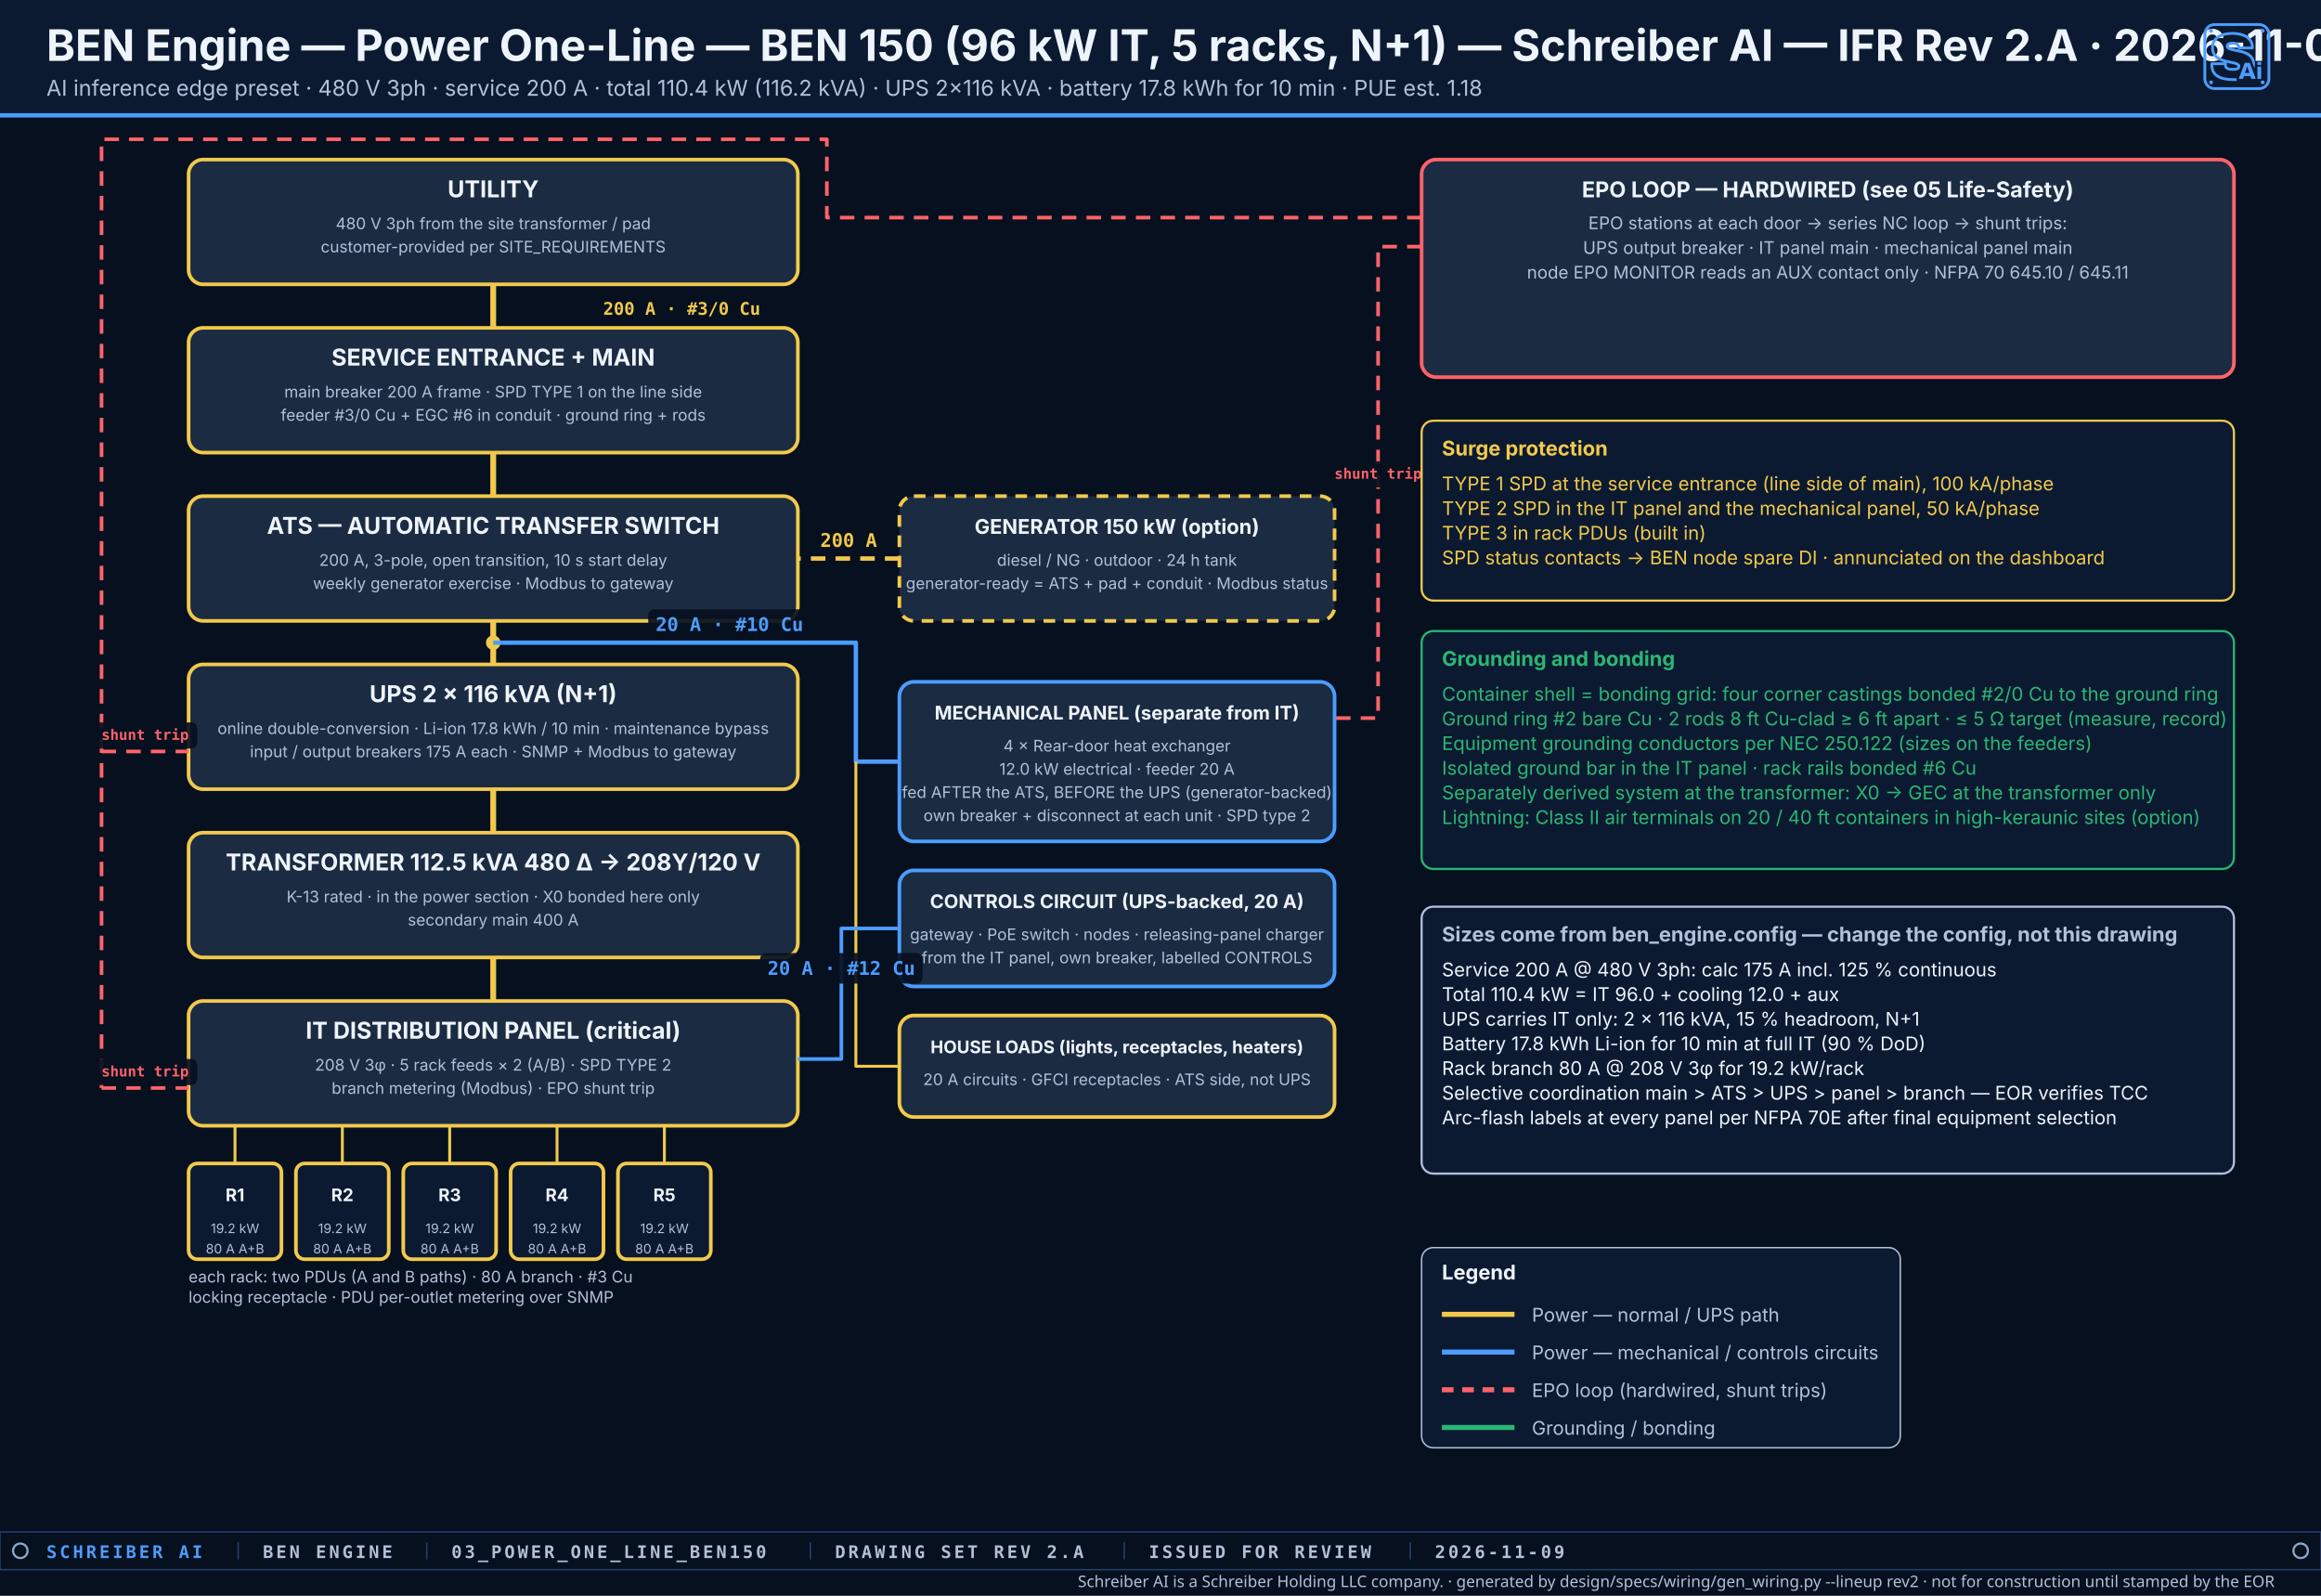
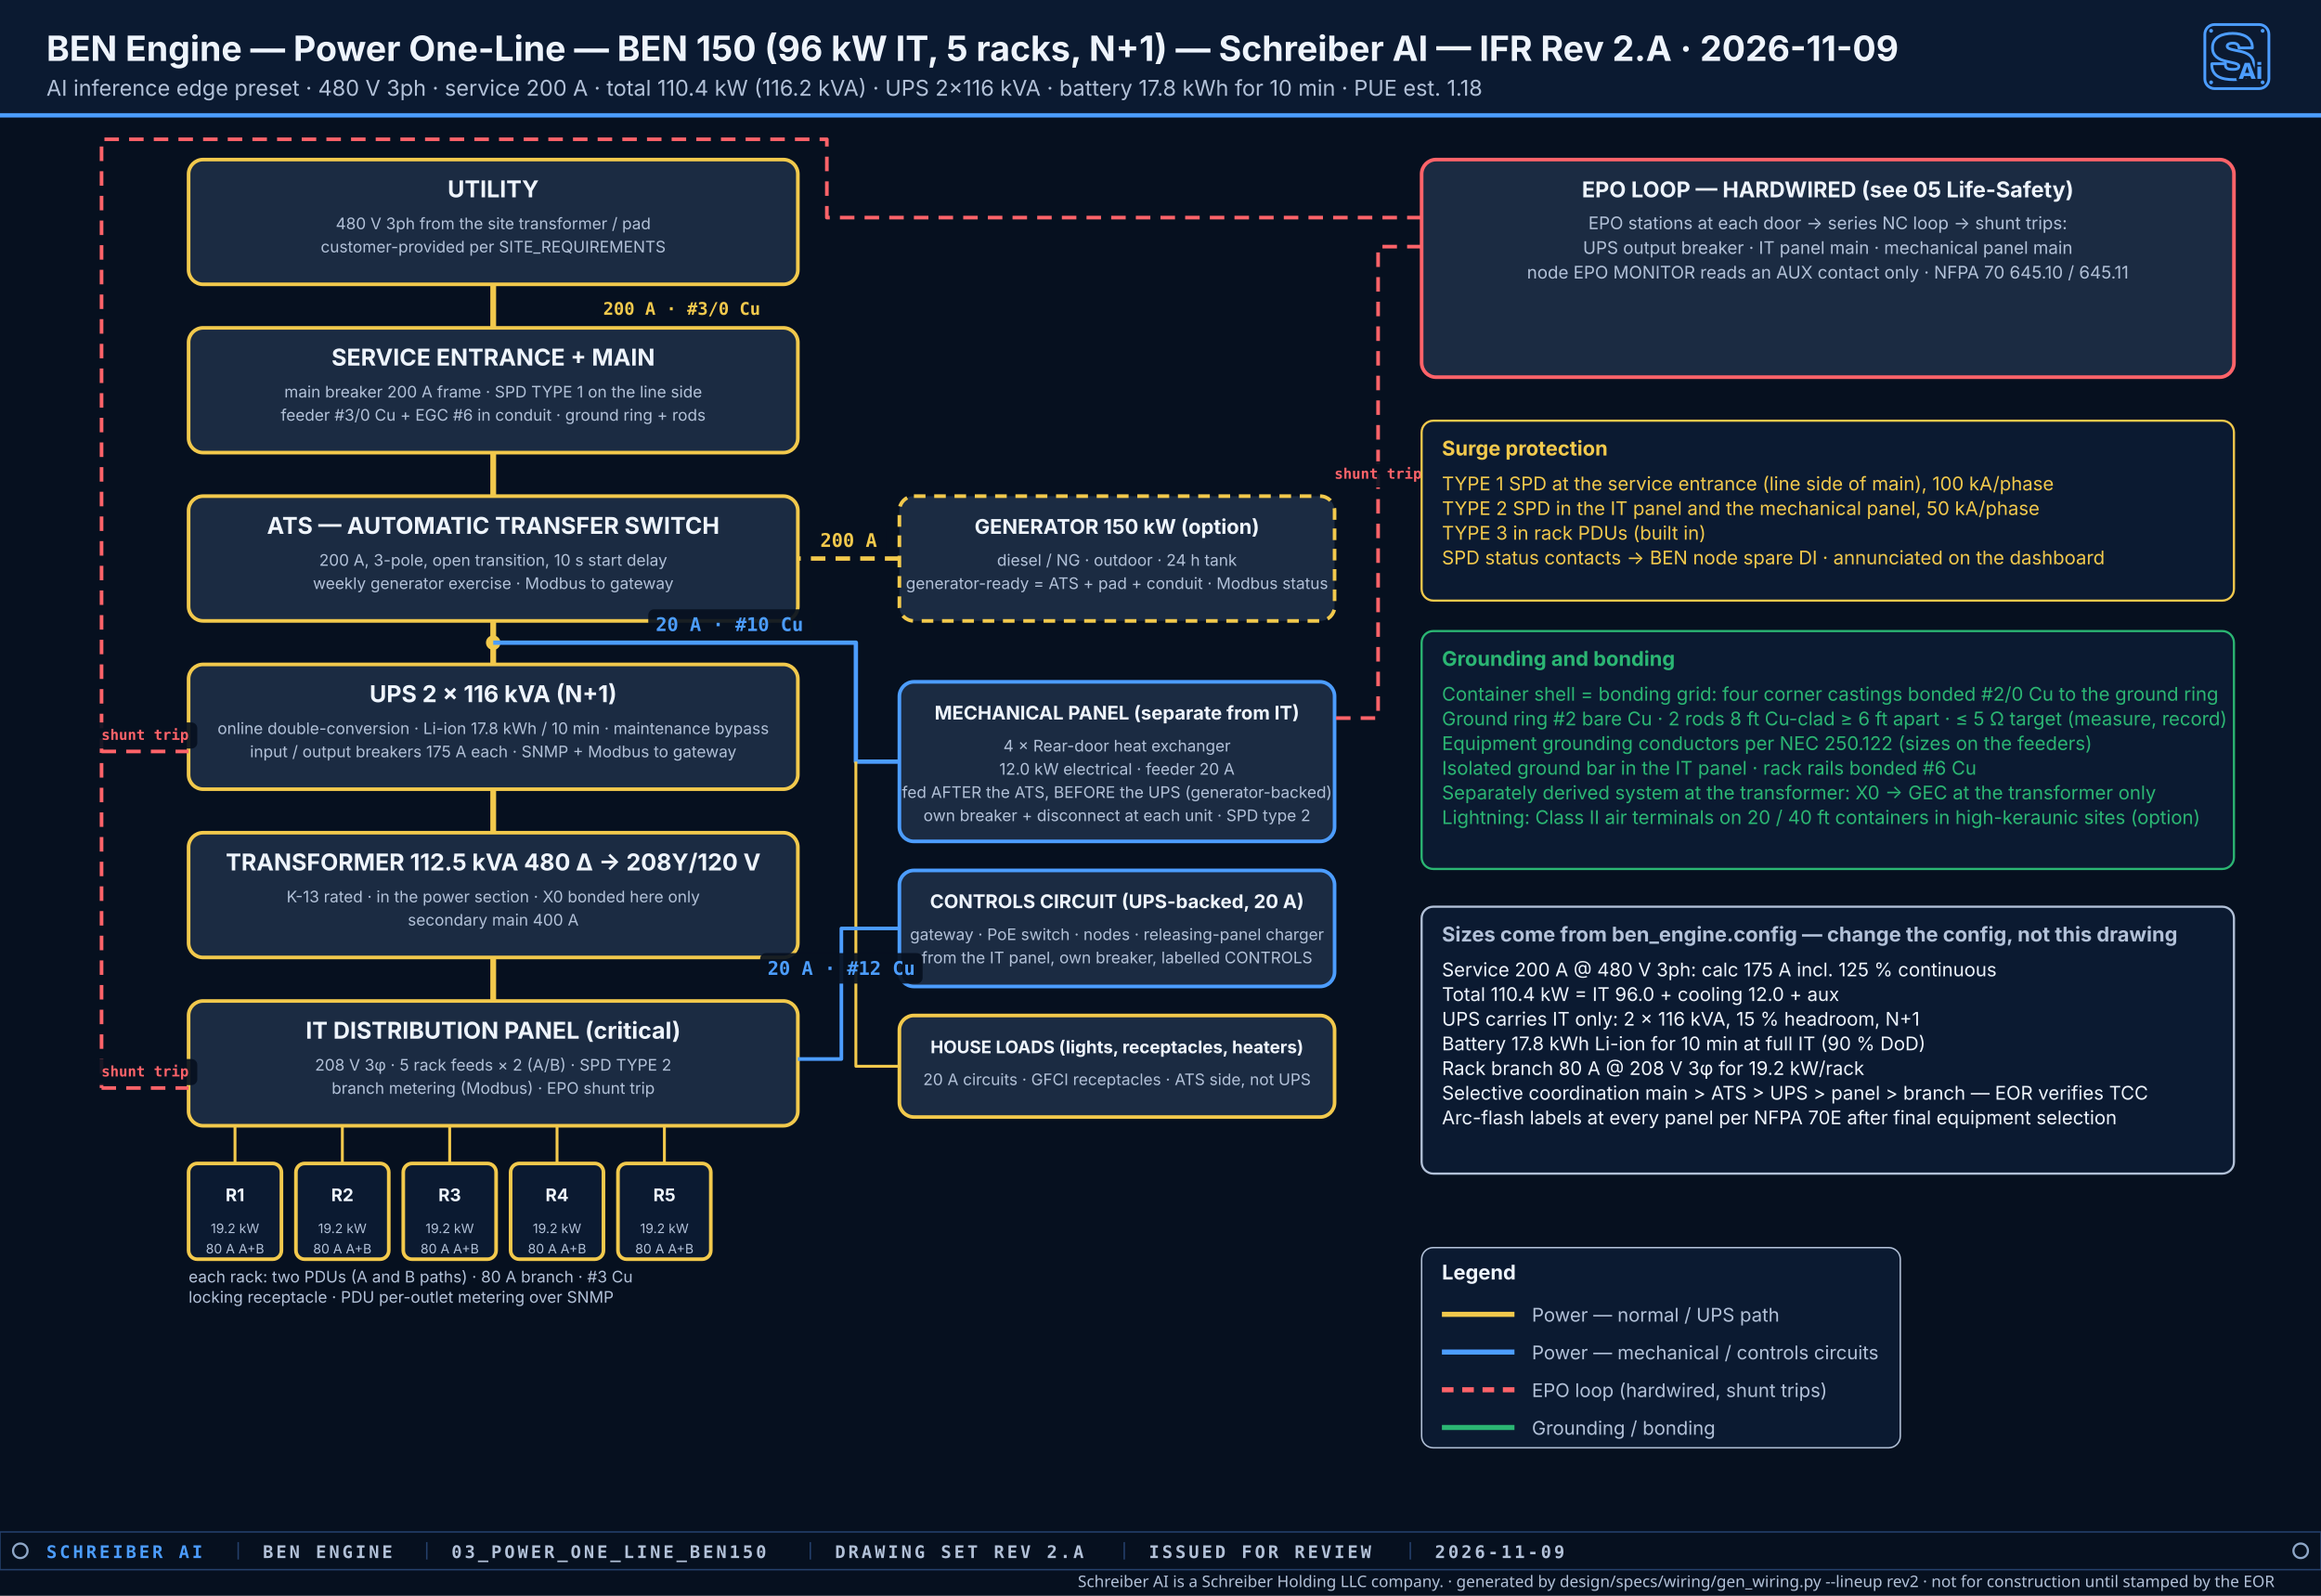
<svg xmlns="http://www.w3.org/2000/svg" viewBox="0 0 1600 1100" width="1600" height="1100" role="img" aria-label="03_power_one_line_ben150.svg">
  <defs>
    <marker id="arr-4C9DFF" viewBox="0 0 10 10" refX="9" refY="5" markerWidth="7" markerHeight="7" orient="auto-start-reverse">
      <path d="M0,0 L10,5 L0,10 z" fill="#4C9DFF" />
    </marker>
    <marker id="arr-F2C94C" viewBox="0 0 10 10" refX="9" refY="5" markerWidth="7" markerHeight="7" orient="auto-start-reverse">
      <path d="M0,0 L10,5 L0,10 z" fill="#F2C94C" />
    </marker>
    <marker id="arr-FF6369" viewBox="0 0 10 10" refX="9" refY="5" markerWidth="7" markerHeight="7" orient="auto-start-reverse">
      <path d="M0,0 L10,5 L0,10 z" fill="#FF6369" />
    </marker>
    <marker id="arr-2BB673" viewBox="0 0 10 10" refX="9" refY="5" markerWidth="7" markerHeight="7" orient="auto-start-reverse">
      <path d="M0,0 L10,5 L0,10 z" fill="#2BB673" />
    </marker>
    <marker id="arr-B2C1D8" viewBox="0 0 10 10" refX="9" refY="5" markerWidth="7" markerHeight="7" orient="auto-start-reverse">
      <path d="M0,0 L10,5 L0,10 z" fill="#B2C1D8" />
    </marker>
  </defs>
  <rect width="1600" height="1100" fill="#06101F" />
  <rect x="0" y="0" width="1600" height="78" fill="#0B1A31" />
  <rect x="0" y="78" width="1600" height="3" fill="#4C9DFF" />
-   <text x="32" y="42" font-family="'Inter','Segoe UI',system-ui,sans-serif" font-size="30" font-weight="700" fill="#EEF4FC" text-anchor="start">BEN Engine — Power One-Line — BEN 150 (96 kW IT, 5 racks, N+1) — Schreiber AI — IFR Rev 2.A · 2026-11-09</text>
+   <text x="32" y="42" font-family="'Inter','Segoe UI',system-ui,sans-serif" font-size="24" font-weight="700" fill="#EEF4FC" text-anchor="start">BEN Engine — Power One-Line — BEN 150 (96 kW IT, 5 racks, N+1) — Schreiber AI — IFR Rev 2.A · 2026-11-09</text>
  <text x="32" y="66" font-family="'Inter','Segoe UI',system-ui,sans-serif" font-size="15" font-weight="400" fill="#B2C1D8" text-anchor="start">AI inference edge preset · 480 V 3ph · service 200 A · total 110.4 kW (116.2 kVA) · UPS 2×116 kVA · battery 17.8 kWh for 10 min · PUE est. 1.18</text>
  <g transform="translate(1518.00 15.00) scale(0.48) translate(-0.0 -0.0)" data-master="brand/v2/mark-signal.svg">
    <defs>
      <mask id="wm_v2mgap" maskUnits="userSpaceOnUse" x="0" y="0" width="100" height="100">
        <rect width="100" height="100" fill="#fff" />
        <g fill="#000" stroke="#000" stroke-width="208.8" stroke-linejoin="round">
          <path transform="translate(52.407 82) scale(0.03353 -0.03353)" d="M7.717 0 266.022 687.087H480.563L739.325 0H547.783L506.913 119.371H232.585L191.715 0ZM276.303 253.283H463.283L413.847 397.98Q409.847 409.067 404.619 425.382Q399.391 441.697 393.934 460.469Q388.478 479.241 383.021 497.969Q377.564 516.697 373.108 531.154H366.478Q361.564 512.241 354.151 487.871Q346.738 463.501 339.282 439.686Q331.825 415.871 325.738 397.98Z" />
          <path transform="translate(77.418 82) scale(0.03353 -0.03353)" d="M62.283 597.761V724.087H226.129V597.761ZM62.283 0V527.087H226.129V0Z" />
        </g>
      </mask>
    </defs>
    <rect x="4" y="4" width="92" height="92" rx="14" fill="none" stroke="#4C9DFF" stroke-width="4" />
    <g fill="#4C9DFF">
      <circle cx="13" cy="13" r="2.75" />
      <circle cx="87" cy="13" r="2.75" />
      <circle cx="13" cy="87" r="2.75" />
      <circle cx="87" cy="87" r="2.75" />
    </g>
    <g mask="url(#wm_v2mgap)" fill="none" stroke="#4C9DFF" stroke-width="42.9" stroke-linejoin="round">
      <path transform="translate(9.994 82) scale(0.09329 -0.09329)" d="M383 -12Q312 -12 250.5 -1.5Q189 9 142.5 34.5Q96 60 69.5 105.5Q43 151 43 220Q43 222 43.0 225.5Q43 229 44 233H253Q252 229 252.0 225.5Q252 222 252 219Q252 189 266.0 173.0Q280 157 305.5 151.5Q331 146 363 146Q375 146 388.5 146.5Q402 147 414.5 149.5Q427 152 437.5 157.0Q448 162 454.0 170.5Q460 179 460 192Q460 211 443.0 222.0Q426 233 397.0 241.0Q368 249 332.0 256.0Q296 263 257.0 272.5Q218 282 182.0 297.0Q146 312 117.0 335.5Q88 359 71.0 394.5Q54 430 54 480Q54 540 79.0 582.0Q104 624 147.5 650.0Q191 676 246.5 688.0Q302 700 363 700Q425 700 479.5 687.5Q534 675 576.0 649.0Q618 623 642.0 583.0Q666 543 667 488V476H460V480Q460 498 451.0 514.0Q442 530 422.5 540.0Q403 550 371 550Q341 550 320.5 544.0Q300 538 290.0 527.5Q280 517 280 505Q280 486 297.0 474.0Q314 462 343.0 454.0Q372 446 408.0 439.0Q444 432 483.0 423.5Q522 415 558.0 401.0Q594 387 623.0 364.5Q652 342 669.0 309.0Q686 276 686 228Q686 143 646.5 90.0Q607 37 538.5 12.5Q470 -12 383 -12Z" />
    </g>
    <g fill="#4C9DFF">
      <path transform="translate(52.407 82) scale(0.03353 -0.03353)" d="M7.717 0 266.022 687.087H480.563L739.325 0H547.783L506.913 119.371H232.585L191.715 0ZM276.303 253.283H463.283L413.847 397.98Q409.847 409.067 404.619 425.382Q399.391 441.697 393.934 460.469Q388.478 479.241 383.021 497.969Q377.564 516.697 373.108 531.154H366.478Q361.564 512.241 354.151 487.871Q346.738 463.501 339.282 439.686Q331.825 415.871 325.738 397.98Z" />
      <path transform="translate(77.418 82) scale(0.03353 -0.03353)" d="M62.283 597.761V724.087H226.129V597.761ZM62.283 0V527.087H226.129V0Z" />
    </g>
  </g>
  <rect x="130" y="110" width="420" height="86" rx="10" fill="#1B2B42" stroke="#F2C94C" stroke-width="2.5" />
  <text x="340.0" y="136" font-family="'Inter','Segoe UI',system-ui,sans-serif" font-size="16" font-weight="700" fill="#EEF4FC" text-anchor="middle">UTILITY</text>
  <text x="340.0" y="158" font-family="'Inter','Segoe UI',system-ui,sans-serif" font-size="11" font-weight="400" fill="#B2C1D8" text-anchor="middle">480 V 3ph from the site transformer / pad</text>
  <text x="340.0" y="174" font-family="'Inter','Segoe UI',system-ui,sans-serif" font-size="11" font-weight="400" fill="#B2C1D8" text-anchor="middle">customer-provided per SITE_REQUIREMENTS</text>
  <rect x="130" y="226" width="420" height="86" rx="10" fill="#1B2B42" stroke="#F2C94C" stroke-width="2.5" />
  <text x="340.0" y="252" font-family="'Inter','Segoe UI',system-ui,sans-serif" font-size="16" font-weight="700" fill="#EEF4FC" text-anchor="middle">SERVICE ENTRANCE + MAIN</text>
  <text x="340.0" y="274" font-family="'Inter','Segoe UI',system-ui,sans-serif" font-size="11" font-weight="400" fill="#B2C1D8" text-anchor="middle">main breaker 200 A frame · SPD TYPE 1 on the line side</text>
  <text x="340.0" y="290" font-family="'Inter','Segoe UI',system-ui,sans-serif" font-size="11" font-weight="400" fill="#B2C1D8" text-anchor="middle">feeder #3/0 Cu + EGC #6 in conduit · ground ring + rods</text>
  <rect x="130" y="342" width="420" height="86" rx="10" fill="#1B2B42" stroke="#F2C94C" stroke-width="2.5" />
  <text x="340.0" y="368" font-family="'Inter','Segoe UI',system-ui,sans-serif" font-size="16" font-weight="700" fill="#EEF4FC" text-anchor="middle">ATS — AUTOMATIC TRANSFER SWITCH</text>
  <text x="340.0" y="390" font-family="'Inter','Segoe UI',system-ui,sans-serif" font-size="11" font-weight="400" fill="#B2C1D8" text-anchor="middle">200 A, 3-pole, open transition, 10 s start delay</text>
  <text x="340.0" y="406" font-family="'Inter','Segoe UI',system-ui,sans-serif" font-size="11" font-weight="400" fill="#B2C1D8" text-anchor="middle">weekly generator exercise · Modbus to gateway</text>
  <rect x="130" y="458" width="420" height="86" rx="10" fill="#1B2B42" stroke="#F2C94C" stroke-width="2.5" />
  <text x="340.0" y="484" font-family="'Inter','Segoe UI',system-ui,sans-serif" font-size="16" font-weight="700" fill="#EEF4FC" text-anchor="middle">UPS  2 × 116 kVA  (N+1)</text>
  <text x="340.0" y="506" font-family="'Inter','Segoe UI',system-ui,sans-serif" font-size="11" font-weight="400" fill="#B2C1D8" text-anchor="middle">online double-conversion · Li-ion 17.8 kWh / 10 min · maintenance bypass</text>
  <text x="340.0" y="522" font-family="'Inter','Segoe UI',system-ui,sans-serif" font-size="11" font-weight="400" fill="#B2C1D8" text-anchor="middle">input / output breakers 175 A each · SNMP + Modbus to gateway</text>
  <rect x="130" y="574" width="420" height="86" rx="10" fill="#1B2B42" stroke="#F2C94C" stroke-width="2.5" />
  <text x="340.0" y="600" font-family="'Inter','Segoe UI',system-ui,sans-serif" font-size="16" font-weight="700" fill="#EEF4FC" text-anchor="middle">TRANSFORMER 112.5 kVA  480 Δ → 208Y/120 V</text>
  <text x="340.0" y="622" font-family="'Inter','Segoe UI',system-ui,sans-serif" font-size="11" font-weight="400" fill="#B2C1D8" text-anchor="middle">K-13 rated · in the power section · X0 bonded here only</text>
  <text x="340.0" y="638" font-family="'Inter','Segoe UI',system-ui,sans-serif" font-size="11" font-weight="400" fill="#B2C1D8" text-anchor="middle">secondary main 400 A</text>
  <rect x="130" y="690" width="420" height="86" rx="10" fill="#1B2B42" stroke="#F2C94C" stroke-width="2.5" />
  <text x="340.0" y="716" font-family="'Inter','Segoe UI',system-ui,sans-serif" font-size="16" font-weight="700" fill="#EEF4FC" text-anchor="middle">IT DISTRIBUTION PANEL  (critical)</text>
  <text x="340.0" y="738" font-family="'Inter','Segoe UI',system-ui,sans-serif" font-size="11" font-weight="400" fill="#B2C1D8" text-anchor="middle">208 V 3φ · 5 rack feeds × 2 (A/B) · SPD TYPE 2</text>
  <text x="340.0" y="754" font-family="'Inter','Segoe UI',system-ui,sans-serif" font-size="11" font-weight="400" fill="#B2C1D8" text-anchor="middle">branch metering (Modbus) · EPO shunt trip</text>
  <path d="M340,196 L340,226" fill="none" stroke="#F2C94C" stroke-width="4" stroke-linejoin="round" />
  <path d="M340,312 L340,342" fill="none" stroke="#F2C94C" stroke-width="4" stroke-linejoin="round" />
  <path d="M340,428 L340,458" fill="none" stroke="#F2C94C" stroke-width="4" stroke-linejoin="round" />
  <path d="M340,544 L340,574" fill="none" stroke="#F2C94C" stroke-width="4" stroke-linejoin="round" />
  <path d="M340,660 L340,690" fill="none" stroke="#F2C94C" stroke-width="4" stroke-linejoin="round" />
  <rect x="410.8" y="203" width="118.4" height="20" rx="4" fill="#06101F" opacity="0.92" />
  <text x="470" y="217" font-family="'IBM Plex Mono',Consolas,monospace" font-size="12" font-weight="600" fill="#F2C94C" text-anchor="middle">200 A · #3/0 Cu</text>
  <rect x="130" y="802" width="64" height="66" rx="6" fill="#0B1A31" stroke="#F2C94C" stroke-width="2.5" />
  <text x="162.0" y="828" font-family="'Inter','Segoe UI',system-ui,sans-serif" font-size="12" font-weight="700" fill="#EEF4FC" text-anchor="middle">R1</text>
  <text x="162.0" y="850" font-family="'Inter','Segoe UI',system-ui,sans-serif" font-size="9" font-weight="400" fill="#B2C1D8" text-anchor="middle">19.2 kW</text>
  <text x="162.0" y="864" font-family="'Inter','Segoe UI',system-ui,sans-serif" font-size="9" font-weight="400" fill="#B2C1D8" text-anchor="middle">80 A A+B</text>
  <path d="M162.0,776 L162.0,802" fill="none" stroke="#F2C94C" stroke-width="2" stroke-linejoin="round" />
  <rect x="204" y="802" width="64" height="66" rx="6" fill="#0B1A31" stroke="#F2C94C" stroke-width="2.5" />
  <text x="236.0" y="828" font-family="'Inter','Segoe UI',system-ui,sans-serif" font-size="12" font-weight="700" fill="#EEF4FC" text-anchor="middle">R2</text>
  <text x="236.0" y="850" font-family="'Inter','Segoe UI',system-ui,sans-serif" font-size="9" font-weight="400" fill="#B2C1D8" text-anchor="middle">19.2 kW</text>
  <text x="236.0" y="864" font-family="'Inter','Segoe UI',system-ui,sans-serif" font-size="9" font-weight="400" fill="#B2C1D8" text-anchor="middle">80 A A+B</text>
  <path d="M236.0,776 L236.0,802" fill="none" stroke="#F2C94C" stroke-width="2" stroke-linejoin="round" />
  <rect x="278" y="802" width="64" height="66" rx="6" fill="#0B1A31" stroke="#F2C94C" stroke-width="2.5" />
  <text x="310.0" y="828" font-family="'Inter','Segoe UI',system-ui,sans-serif" font-size="12" font-weight="700" fill="#EEF4FC" text-anchor="middle">R3</text>
  <text x="310.0" y="850" font-family="'Inter','Segoe UI',system-ui,sans-serif" font-size="9" font-weight="400" fill="#B2C1D8" text-anchor="middle">19.2 kW</text>
  <text x="310.0" y="864" font-family="'Inter','Segoe UI',system-ui,sans-serif" font-size="9" font-weight="400" fill="#B2C1D8" text-anchor="middle">80 A A+B</text>
  <path d="M310.0,776 L310.0,802" fill="none" stroke="#F2C94C" stroke-width="2" stroke-linejoin="round" />
  <rect x="352" y="802" width="64" height="66" rx="6" fill="#0B1A31" stroke="#F2C94C" stroke-width="2.5" />
  <text x="384.0" y="828" font-family="'Inter','Segoe UI',system-ui,sans-serif" font-size="12" font-weight="700" fill="#EEF4FC" text-anchor="middle">R4</text>
  <text x="384.0" y="850" font-family="'Inter','Segoe UI',system-ui,sans-serif" font-size="9" font-weight="400" fill="#B2C1D8" text-anchor="middle">19.2 kW</text>
  <text x="384.0" y="864" font-family="'Inter','Segoe UI',system-ui,sans-serif" font-size="9" font-weight="400" fill="#B2C1D8" text-anchor="middle">80 A A+B</text>
  <path d="M384.0,776 L384.0,802" fill="none" stroke="#F2C94C" stroke-width="2" stroke-linejoin="round" />
  <rect x="426" y="802" width="64" height="66" rx="6" fill="#0B1A31" stroke="#F2C94C" stroke-width="2.5" />
  <text x="458.0" y="828" font-family="'Inter','Segoe UI',system-ui,sans-serif" font-size="12" font-weight="700" fill="#EEF4FC" text-anchor="middle">R5</text>
  <text x="458.0" y="850" font-family="'Inter','Segoe UI',system-ui,sans-serif" font-size="9" font-weight="400" fill="#B2C1D8" text-anchor="middle">19.2 kW</text>
  <text x="458.0" y="864" font-family="'Inter','Segoe UI',system-ui,sans-serif" font-size="9" font-weight="400" fill="#B2C1D8" text-anchor="middle">80 A A+B</text>
  <path d="M458.0,776 L458.0,802" fill="none" stroke="#F2C94C" stroke-width="2" stroke-linejoin="round" />
  <text x="130" y="884" font-family="'Inter','Segoe UI',system-ui,sans-serif" font-size="11" font-weight="400" fill="#B2C1D8" text-anchor="start">each rack: two PDUs (A and B paths) · 80 A branch · #3 Cu</text>
  <text x="130" y="898" font-family="'Inter','Segoe UI',system-ui,sans-serif" font-size="11" font-weight="400" fill="#B2C1D8" text-anchor="start">locking receptacle · PDU per-outlet metering over SNMP</text>
  <rect x="620" y="342" width="300" height="86" rx="10" fill="#1B2B42" stroke="#F2C94C" stroke-width="2.5" stroke-dasharray="8 6" />
  <text x="770.0" y="368" font-family="'Inter','Segoe UI',system-ui,sans-serif" font-size="14" font-weight="700" fill="#EEF4FC" text-anchor="middle">GENERATOR  150 kW  (option)</text>
  <text x="770.0" y="390" font-family="'Inter','Segoe UI',system-ui,sans-serif" font-size="11" font-weight="400" fill="#B2C1D8" text-anchor="middle">diesel / NG · outdoor · 24 h tank</text>
  <text x="770.0" y="406" font-family="'Inter','Segoe UI',system-ui,sans-serif" font-size="11" font-weight="400" fill="#B2C1D8" text-anchor="middle">generator-ready = ATS + pad + conduit · Modbus status</text>
  <path d="M620,385 L550,385" fill="none" stroke="#F2C94C" stroke-width="3" stroke-linejoin="round" stroke-dasharray="10 7" />
  <rect x="559.15" y="362.0" width="51.7" height="21" rx="4" fill="#06101F" opacity="0.92" />
  <text x="585.0" y="377.0" font-family="'IBM Plex Mono',Consolas,monospace" font-size="13" font-weight="600" fill="#F2C94C" text-anchor="middle">200 A</text>
  <circle cx="340" cy="443" r="5" fill="#F2C94C" />
  <path d="M340,443 L590,443 L590,525 L620,525" fill="none" stroke="#4C9DFF" stroke-width="3" stroke-linejoin="round" />
  <rect x="446.89" y="420.0" width="112.02" height="21" rx="4" fill="#06101F" opacity="0.92" />
  <text x="502.9" y="435.0" font-family="'IBM Plex Mono',Consolas,monospace" font-size="13" font-weight="600" fill="#4C9DFF" text-anchor="middle">20 A · #10 Cu</text>
  <rect x="620" y="470" width="300" height="110" rx="10" fill="#1B2B42" stroke="#4C9DFF" stroke-width="2.5" />
  <text x="770.0" y="496" font-family="'Inter','Segoe UI',system-ui,sans-serif" font-size="13" font-weight="700" fill="#EEF4FC" text-anchor="middle">MECHANICAL PANEL  (separate from IT)</text>
  <text x="770.0" y="518" font-family="'Inter','Segoe UI',system-ui,sans-serif" font-size="11" font-weight="400" fill="#B2C1D8" text-anchor="middle">4 × Rear-door heat exchanger</text>
  <text x="770.0" y="534" font-family="'Inter','Segoe UI',system-ui,sans-serif" font-size="11" font-weight="400" fill="#B2C1D8" text-anchor="middle">12.0 kW electrical · feeder 20 A</text>
  <text x="770.0" y="550" font-family="'Inter','Segoe UI',system-ui,sans-serif" font-size="11" font-weight="400" fill="#B2C1D8" text-anchor="middle">fed AFTER the ATS, BEFORE the UPS (generator-backed)</text>
  <text x="770.0" y="566" font-family="'Inter','Segoe UI',system-ui,sans-serif" font-size="11" font-weight="400" fill="#B2C1D8" text-anchor="middle">own breaker + disconnect at each unit · SPD type 2</text>
  <path d="M590,525 L590,735 L620,735" fill="none" stroke="#F2C94C" stroke-width="2" stroke-linejoin="round" />
  <rect x="620" y="700" width="300" height="70" rx="10" fill="#1B2B42" stroke="#F2C94C" stroke-width="2.5" />
  <text x="770.0" y="726" font-family="'Inter','Segoe UI',system-ui,sans-serif" font-size="12" font-weight="700" fill="#EEF4FC" text-anchor="middle">HOUSE LOADS  (lights, receptacles, heaters)</text>
  <text x="770.0" y="748" font-family="'Inter','Segoe UI',system-ui,sans-serif" font-size="11" font-weight="400" fill="#B2C1D8" text-anchor="middle">20 A circuits · GFCI receptacles · ATS side, not UPS</text>
  <rect x="620" y="600" width="300" height="80" rx="10" fill="#1B2B42" stroke="#4C9DFF" stroke-width="2.5" />
  <text x="770.0" y="626" font-family="'Inter','Segoe UI',system-ui,sans-serif" font-size="13" font-weight="700" fill="#EEF4FC" text-anchor="middle">CONTROLS CIRCUIT  (UPS-backed, 20 A)</text>
  <text x="770.0" y="648" font-family="'Inter','Segoe UI',system-ui,sans-serif" font-size="11" font-weight="400" fill="#B2C1D8" text-anchor="middle">gateway · PoE switch · nodes · releasing-panel charger</text>
  <text x="770.0" y="664" font-family="'Inter','Segoe UI',system-ui,sans-serif" font-size="11" font-weight="400" fill="#B2C1D8" text-anchor="middle">from the IT panel, own breaker, labelled CONTROLS</text>
  <path d="M550,730 L580,730 L580,640 L620,640" fill="none" stroke="#4C9DFF" stroke-width="2.5" stroke-linejoin="round" />
  <rect x="523.99" y="657.0" width="112.02" height="21" rx="4" fill="#06101F" opacity="0.92" />
  <text x="580.0" y="672.0" font-family="'IBM Plex Mono',Consolas,monospace" font-size="13" font-weight="600" fill="#4C9DFF" text-anchor="middle">20 A · #12 Cu</text>
  <rect x="980" y="110" width="560" height="150" rx="10" fill="#1B2B42" stroke="#FF6369" stroke-width="2.5" />
  <text x="1260.0" y="136" font-family="'Inter','Segoe UI',system-ui,sans-serif" font-size="15" font-weight="700" fill="#EEF4FC" text-anchor="middle">EPO LOOP — HARDWIRED (see 05 Life-Safety)</text>
  <text x="1260.0" y="158" font-family="'Inter','Segoe UI',system-ui,sans-serif" font-size="12" font-weight="400" fill="#B2C1D8" text-anchor="middle">EPO stations at each door → series NC loop → shunt trips:</text>
  <text x="1260.0" y="175" font-family="'Inter','Segoe UI',system-ui,sans-serif" font-size="12" font-weight="400" fill="#B2C1D8" text-anchor="middle">UPS output breaker · IT panel main · mechanical panel main</text>
  <text x="1260.0" y="192" font-family="'Inter','Segoe UI',system-ui,sans-serif" font-size="12" font-weight="400" fill="#B2C1D8" text-anchor="middle">node EPO MONITOR reads an AUX contact only · NFPA 70 645.10 / 645.11</text>
  <path d="M980,150 L570,150 L570,96 L70,96 L70,750" fill="none" stroke="#FF6369" stroke-width="2.5" stroke-linejoin="round" stroke-dasharray="10 7" />
  <path d="M70,518 L130,518" fill="none" stroke="#FF6369" stroke-width="2.5" stroke-linejoin="round" stroke-dasharray="10 7" />
  <rect x="64.0" y="498" width="72.0" height="18" rx="4" fill="#06101F" opacity="0.92" />
  <text x="100" y="510" font-family="'IBM Plex Mono',Consolas,monospace" font-size="10" font-weight="600" fill="#FF6369" text-anchor="middle">shunt trip</text>
  <path d="M70,750 L130,750" fill="none" stroke="#FF6369" stroke-width="2.5" stroke-linejoin="round" stroke-dasharray="10 7" />
  <rect x="64.0" y="730" width="72.0" height="18" rx="4" fill="#06101F" opacity="0.92" />
  <text x="100" y="742" font-family="'IBM Plex Mono',Consolas,monospace" font-size="10" font-weight="600" fill="#FF6369" text-anchor="middle">shunt trip</text>
  <path d="M980,170 L950,170 L950,495 L920,495" fill="none" stroke="#FF6369" stroke-width="2.5" stroke-linejoin="round" stroke-dasharray="10 7" />
  <rect x="914.0" y="318" width="72.0" height="18" rx="4" fill="#06101F" opacity="0.92" />
  <text x="950" y="330" font-family="'IBM Plex Mono',Consolas,monospace" font-size="10" font-weight="600" fill="#FF6369" text-anchor="middle">shunt trip</text>
  <rect x="980" y="290" width="560" height="124" rx="8" fill="#0B1A31" stroke="#F2C94C" stroke-width="1.5" />
  <text x="994" y="314" font-family="'Inter','Segoe UI',system-ui,sans-serif" font-size="14" font-weight="700" fill="#F2C94C" text-anchor="start">Surge protection</text>
  <text x="994" y="338" font-family="'Inter','Segoe UI',system-ui,sans-serif" font-size="13" font-weight="400" fill="#F2C94C" text-anchor="start">TYPE 1 SPD at the service entrance (line side of main), 100 kA/phase</text>
  <text x="994" y="355" font-family="'Inter','Segoe UI',system-ui,sans-serif" font-size="13" font-weight="400" fill="#F2C94C" text-anchor="start">TYPE 2 SPD in the IT panel and the mechanical panel, 50 kA/phase</text>
  <text x="994" y="372" font-family="'Inter','Segoe UI',system-ui,sans-serif" font-size="13" font-weight="400" fill="#F2C94C" text-anchor="start">TYPE 3 in rack PDUs (built in)</text>
  <text x="994" y="389" font-family="'Inter','Segoe UI',system-ui,sans-serif" font-size="13" font-weight="400" fill="#F2C94C" text-anchor="start">SPD status contacts → BEN node spare DI · annunciated on the dashboard</text>
  <rect x="980" y="435" width="560" height="164" rx="8" fill="#0B1A31" stroke="#2BB673" stroke-width="1.5" />
  <text x="994" y="459" font-family="'Inter','Segoe UI',system-ui,sans-serif" font-size="14" font-weight="700" fill="#2BB673" text-anchor="start">Grounding and bonding</text>
  <text x="994" y="483" font-family="'Inter','Segoe UI',system-ui,sans-serif" font-size="13" font-weight="400" fill="#2BB673" text-anchor="start">Container shell = bonding grid: four corner castings bonded #2/0 Cu to the ground ring</text>
  <text x="994" y="500" font-family="'Inter','Segoe UI',system-ui,sans-serif" font-size="13" font-weight="400" fill="#2BB673" text-anchor="start">Ground ring #2 bare Cu · 2 rods 8 ft Cu-clad ≥ 6 ft apart · ≤ 5 Ω target (measure, record)</text>
  <text x="994" y="517" font-family="'Inter','Segoe UI',system-ui,sans-serif" font-size="13" font-weight="400" fill="#2BB673" text-anchor="start">Equipment grounding conductors per NEC 250.122 (sizes on the feeders)</text>
  <text x="994" y="534" font-family="'Inter','Segoe UI',system-ui,sans-serif" font-size="13" font-weight="400" fill="#2BB673" text-anchor="start">Isolated ground bar in the IT panel · rack rails bonded #6 Cu</text>
  <text x="994" y="551" font-family="'Inter','Segoe UI',system-ui,sans-serif" font-size="13" font-weight="400" fill="#2BB673" text-anchor="start">Separately derived system at the transformer: X0 → GEC at the transformer only</text>
  <text x="994" y="568" font-family="'Inter','Segoe UI',system-ui,sans-serif" font-size="13" font-weight="400" fill="#2BB673" text-anchor="start">Lightning: Class II air terminals on 20 / 40 ft containers in high-keraunic sites (option)</text>
  <rect x="980" y="625" width="560" height="184" rx="8" fill="#0B1A31" stroke="#B2C1D8" stroke-width="1.5" />
  <text x="994" y="649" font-family="'Inter','Segoe UI',system-ui,sans-serif" font-size="14" font-weight="700" fill="#B2C1D8" text-anchor="start">Sizes come from ben_engine.config — change the config, not this drawing</text>
  <text x="994" y="673" font-family="'Inter','Segoe UI',system-ui,sans-serif" font-size="13" font-weight="400" fill="#EEF4FC" text-anchor="start">Service 200 A @ 480 V 3ph: calc 175 A incl. 125 % continuous</text>
  <text x="994" y="690" font-family="'Inter','Segoe UI',system-ui,sans-serif" font-size="13" font-weight="400" fill="#EEF4FC" text-anchor="start">Total 110.4 kW = IT 96.0 + cooling 12.0 + aux</text>
  <text x="994" y="707" font-family="'Inter','Segoe UI',system-ui,sans-serif" font-size="13" font-weight="400" fill="#EEF4FC" text-anchor="start">UPS carries IT only: 2 × 116 kVA, 15 % headroom, N+1</text>
  <text x="994" y="724" font-family="'Inter','Segoe UI',system-ui,sans-serif" font-size="13" font-weight="400" fill="#EEF4FC" text-anchor="start">Battery 17.8 kWh Li-ion for 10 min at full IT (90 % DoD)</text>
  <text x="994" y="741" font-family="'Inter','Segoe UI',system-ui,sans-serif" font-size="13" font-weight="400" fill="#EEF4FC" text-anchor="start">Rack branch 80 A @ 208 V 3φ for 19.2 kW/rack</text>
  <text x="994" y="758" font-family="'Inter','Segoe UI',system-ui,sans-serif" font-size="13" font-weight="400" fill="#EEF4FC" text-anchor="start">Selective coordination main &gt; ATS &gt; UPS &gt; panel &gt; branch — EOR verifies TCC</text>
  <text x="994" y="775" font-family="'Inter','Segoe UI',system-ui,sans-serif" font-size="13" font-weight="400" fill="#EEF4FC" text-anchor="start">Arc-flash labels at every panel per NFPA 70E after final equipment selection</text>
  <rect x="980" y="860" width="330" height="138" rx="8" fill="#0B1A31" stroke="#B2C1D8" stroke-width="1" />
  <text x="994" y="882" font-family="'Inter','Segoe UI',system-ui,sans-serif" font-size="14" font-weight="700" fill="#EEF4FC" text-anchor="start">Legend</text>
  <line x1="994" y1="906" x2="1044" y2="906" stroke="#F2C94C" stroke-width="3.5" />
  <text x="1056" y="911" font-family="'Inter','Segoe UI',system-ui,sans-serif" font-size="13" font-weight="400" fill="#B2C1D8" text-anchor="start">Power — normal / UPS path</text>
  <line x1="994" y1="932" x2="1044" y2="932" stroke="#4C9DFF" stroke-width="3.5" />
  <text x="1056" y="937" font-family="'Inter','Segoe UI',system-ui,sans-serif" font-size="13" font-weight="400" fill="#B2C1D8" text-anchor="start">Power — mechanical / controls circuits</text>
  <line x1="994" y1="958" x2="1044" y2="958" stroke="#FF6369" stroke-width="3.5" stroke-dasharray="8 6" />
  <text x="1056" y="963" font-family="'Inter','Segoe UI',system-ui,sans-serif" font-size="13" font-weight="400" fill="#B2C1D8" text-anchor="start">EPO loop (hardwired, shunt trips)</text>
  <line x1="994" y1="984" x2="1044" y2="984" stroke="#2BB673" stroke-width="3.5" />
  <text x="1056" y="989" font-family="'Inter','Segoe UI',system-ui,sans-serif" font-size="13" font-weight="400" fill="#B2C1D8" text-anchor="start">Grounding / bonding</text>
  <rect x="0" y="1056" width="1600" height="26" fill="#06101F" stroke="#24406B" stroke-width="1" />
  <circle cx="14" cy="1069" r="5" fill="#06101F" stroke="#8EA7C8" stroke-width="1.5" />
  <circle cx="1586" cy="1069" r="5" fill="#06101F" stroke="#8EA7C8" stroke-width="1.5" />
  <text x="32" y="1074" font-family="'IBM Plex Mono',Consolas,monospace" font-size="12" font-weight="600" letter-spacing="1.9" fill="#4C9DFF">SCHREIBER AI</text>
  <line x1="164.2" y1="1063" x2="164.2" y2="1075" stroke="#24406B" stroke-width="1" />
  <text x="181.2" y="1074" font-family="'IBM Plex Mono',Consolas,monospace" font-size="12" font-weight="600" letter-spacing="1.9" fill="#B2C1D8">BEN ENGINE</text>
  <line x1="294.2" y1="1063" x2="294.2" y2="1075" stroke="#24406B" stroke-width="1" />
  <text x="311.2" y="1074" font-family="'IBM Plex Mono',Consolas,monospace" font-size="12" font-weight="600" letter-spacing="1.9" fill="#B2C1D8">03_POWER_ONE_LINE_BEN150</text>
  <line x1="558.6" y1="1063" x2="558.6" y2="1075" stroke="#24406B" stroke-width="1" />
  <text x="575.6" y="1074" font-family="'IBM Plex Mono',Consolas,monospace" font-size="12" font-weight="600" letter-spacing="1.9" fill="#B2C1D8">DRAWING SET REV 2.A</text>
  <line x1="775" y1="1063" x2="775" y2="1075" stroke="#24406B" stroke-width="1" />
  <text x="792" y="1074" font-family="'IBM Plex Mono',Consolas,monospace" font-size="12" font-weight="600" letter-spacing="1.9" fill="#B2C1D8">ISSUED FOR REVIEW</text>
  <line x1="972.2" y1="1063" x2="972.2" y2="1075" stroke="#24406B" stroke-width="1" />
  <text x="989.2" y="1074" font-family="'IBM Plex Mono',Consolas,monospace" font-size="12" font-weight="600" letter-spacing="1.9" fill="#B2C1D8">2026-11-09</text>
  <text x="1568" y="1094" font-family="'IBM Plex Sans','Segoe UI',system-ui,sans-serif" font-size="11" fill="#B2C1D8" text-anchor="end">Schreiber AI is a Schreiber Holding LLC company. · generated by design/specs/wiring/gen_wiring.py --lineup rev2 · not for construction until stamped by the EOR</text>
</svg>
